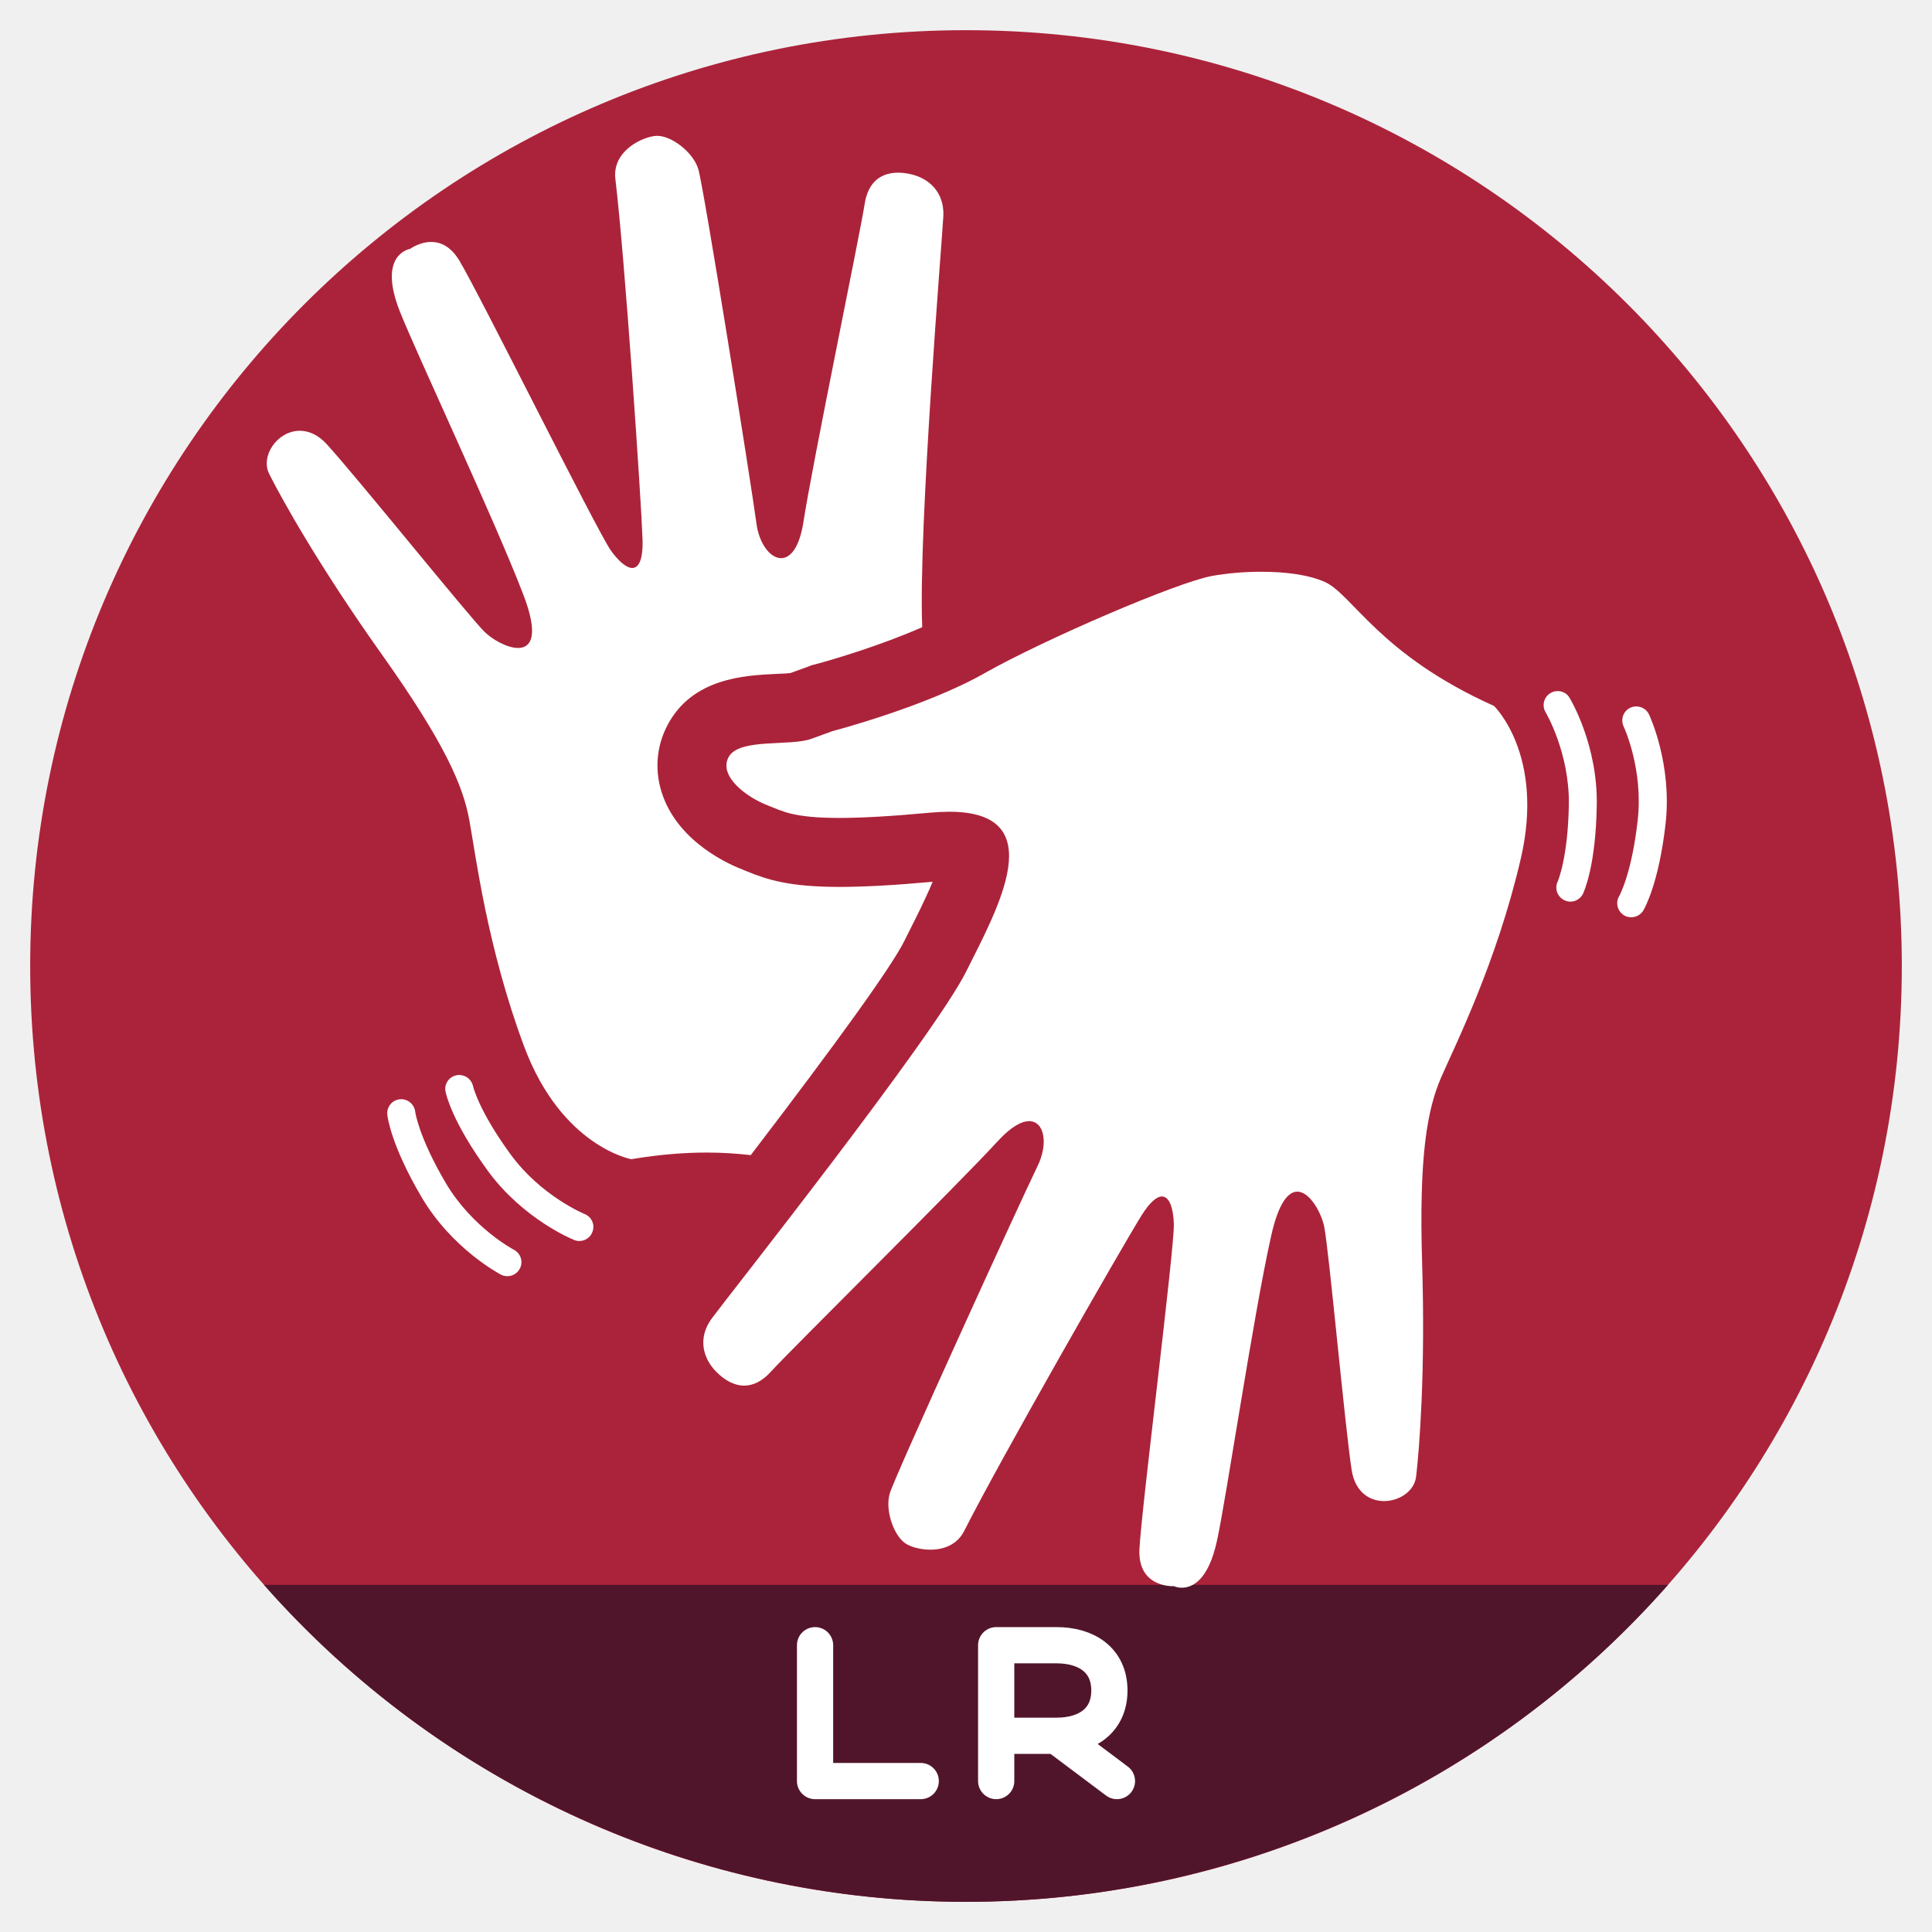
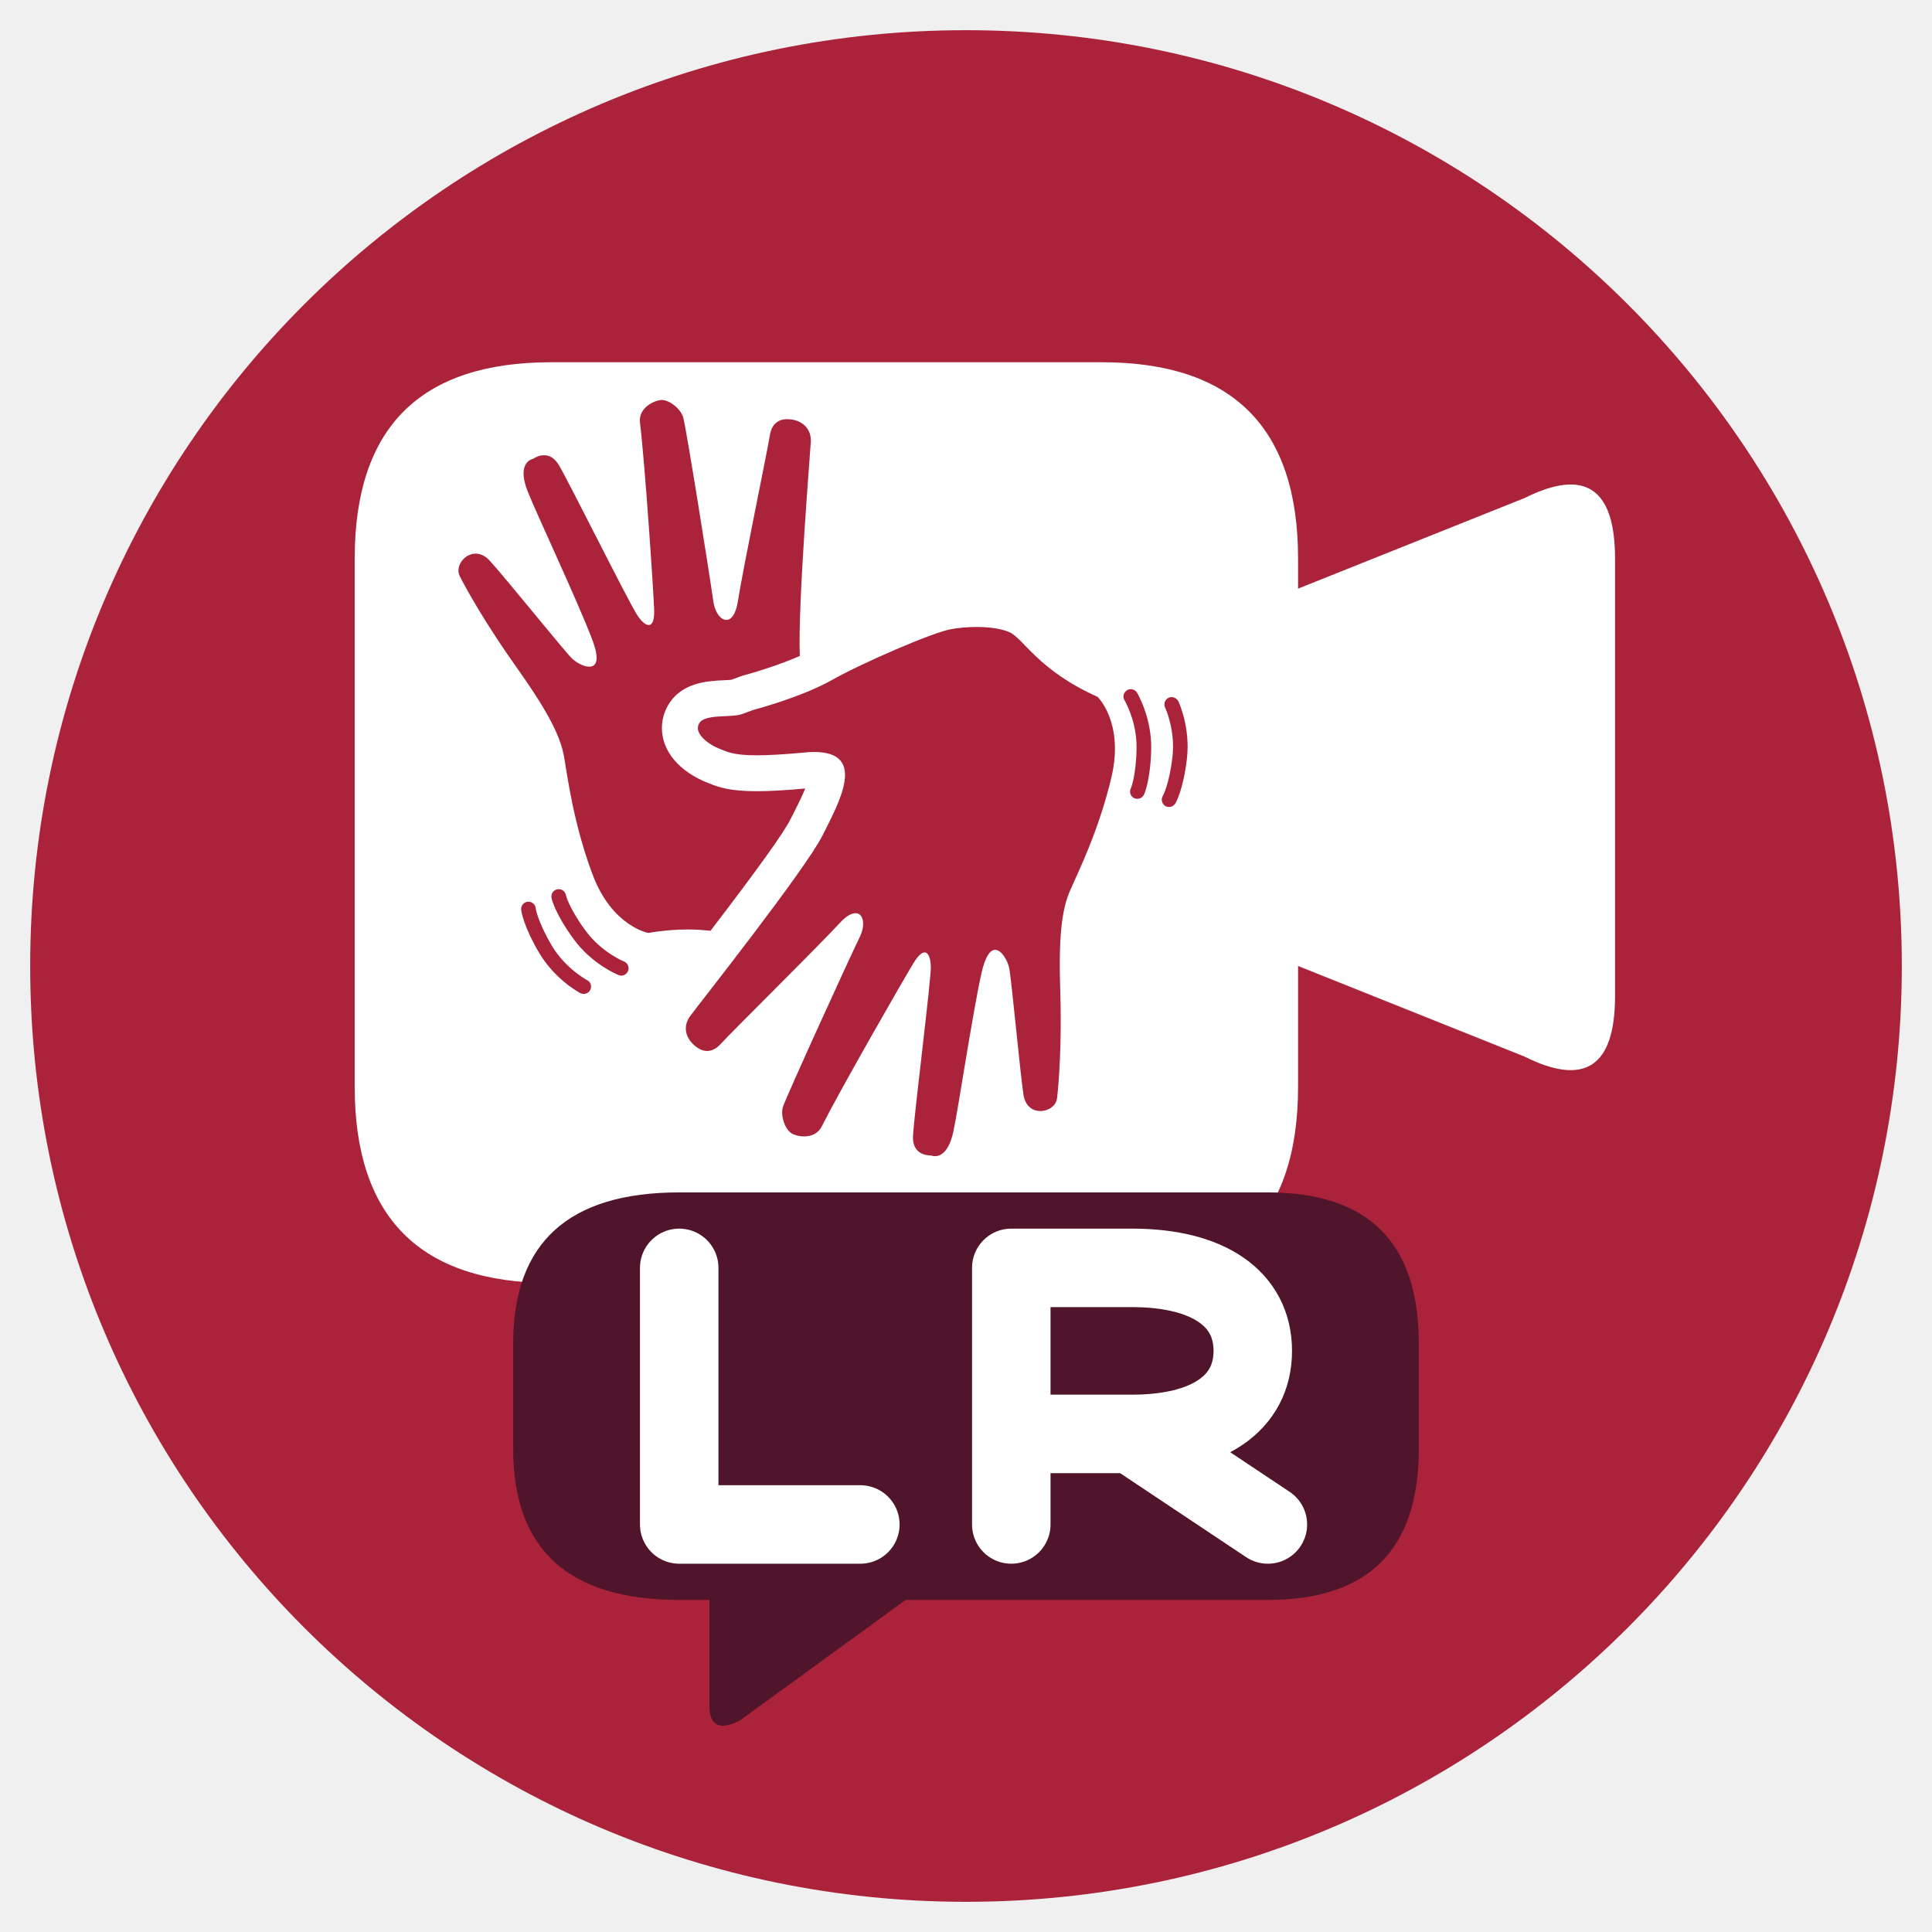
<svg xmlns="http://www.w3.org/2000/svg" viewBox="0 0 128 128" role="img" aria-labelledby="titulo">
  <circle cx="64" cy="64" r="62" fill="#AB233A" />
-   <path d="M17.49 105H110.51A62 62 0 0 1 17.49 105Z" fill="#51152B" />
-   <path fill="#FFFFFF" d="M110.35 54.57 C109.9 58.53 108.97 60.15 108.87 60.33 C108.6 60.76 108.03 60.9 107.59 60.64     C107.16 60.37 107.01 59.8 107.28 59.36 C107.28 59.36 108.1 57.92 108.5 54.36 C108.89 50.96 107.58 48.15 107.57 48.13     C107.35 47.66 107.55 47.11 108.01 46.89 C108.33 46.74 108.7 46.79 108.97 46.99 C109.08 47.07 109.18 47.19 109.25 47.33     C109.31 47.46 110.79 50.65 110.35 54.57 Z" />
-   <path fill="#FFFFFF" d="M104.88 59.21 C104.65 59.67 104.1 59.87 103.64 59.64 C103.18 59.42 102.98 58.87 103.2 58.41     C103.2 58.4 103.88 56.89 103.94 53.31 C103.99 49.88 102.42 47.22 102.4 47.19 C102.14 46.75 102.28 46.18 102.72 45.92     C103.05 45.72 103.47 45.75 103.76 45.97 C103.85 46.04 103.93 46.13 103.99 46.24 C104.07 46.36 105.86 49.39 105.79 53.34     C105.73 57.32 104.96 59.03 104.88 59.21 Z" />
-   <path fill="#FFFFFF" d="M100.76 56.87 C99.17 63.74 96.41 69.25 95.48 71.38 C94.56 73.51 94 76.54 94.22 83.72     C94.44 90.89 94.04 95.96 93.82 97.84 C93.7 98.8 92.7 99.45 91.7 99.45 C90.74 99.45 89.78 98.86 89.55 97.39     C89.09 94.37 88.04 82.75 87.73 81.26 C87.55 80.38 86.79 78.95 85.95 78.95 C85.35 78.95 84.71 79.68 84.22 81.87     C83.04 87.13 81.24 99.29 80.63 102.07 C80.05 104.76 78.95 105.19 78.3 105.19 C77.99 105.19 77.78 105.09 77.78 105.09     C77.78 105.09 77.75 105.09 77.71 105.09 C77.31 105.09 75.39 104.97 75.49 102.65 C75.61 100.05 77.81 82.78 77.77 81.1     C77.74 80.08 77.49 79.27 76.98 79.27 C76.64 79.27 76.19 79.63 75.62 80.54 C74.21 82.82 66.27 96.7 63.89 101.41     C63.41 102.37 62.49 102.67 61.64 102.67 C61 102.67 60.4 102.5 60.06 102.3 C59.25 101.84 58.61 100.09 58.95 98.94     C59.29 97.78 67.63 79.53 68.73 77.28 C69.47 75.78 69.2 74.28 68.18 74.28 C67.67 74.28 66.97 74.66 66.1 75.61     C63.52 78.43 52.4 89.42 51.08 90.87 C50.48 91.54 49.87 91.8 49.3 91.8 C48.63 91.8 48 91.43 47.48 90.91     C46.52 89.96 46.24 88.6 47.15 87.36 C48.06 86.11 61.81 68.76 64.01 64.37 C66.08 60.22 69.72 53.78 62.9 53.78     C62.52 53.78 62.1 53.8 61.65 53.84 C58.95 54.09 57.03 54.19 55.61 54.19 C52.55 54.19 51.84 53.74 50.89 53.37     C49.49 52.84 47.59 51.44 48.27 50.16 C48.96 48.88 52.36 49.46 53.75 48.95 C55.15 48.44 55.15 48.44 55.15 48.44     C55.15 48.44 61.31 46.83 65.23 44.6 C69.16 42.38 77.92 38.6 80.29 38.16 C81.28 37.98 82.43 37.88 83.58 37.88     C85.16 37.88 86.72 38.08 87.78 38.56 C89.6 39.38 91.39 43.37 98.98 46.77 C98.98 46.77 102.35 50 100.76 56.87     Z" />
-   <path fill="#FFFFFF" d="M34.74 69.37 C32.27 62.76 31.52 56.65 31.1 54.37 C30.69 52.08 29.48 49.25 25.32 43.39     C21.16 37.54 18.69 33.1 17.84 31.41 C17.23 30.2 18.39 28.54 19.86 28.54 C20.44 28.54 21.06 28.79 21.64 29.42     C23.7 31.68 31.01 40.77 32.09 41.85 C32.58 42.34 33.58 42.93 34.32 42.93 C35.19 42.93 35.72 42.12 34.67 39.39     C32.74 34.36 27.51 23.24 26.47 20.58 C25 16.81 27.17 16.49 27.17 16.49 C27.17 16.49 27.79 16.03 28.57 16.03     C29.16 16.03 29.85 16.3 30.43 17.26 C31.77 19.48 39.5 35.08 40.47 36.47 C40.95 37.14 41.48 37.63 41.89 37.63     C42.31 37.63 42.61 37.1 42.57 35.74 C42.48 33.06 41.4 17.11 40.77 11.86 C40.55 10 42.55 9.06 43.48 9     C43.5 9 43.53 9 43.55 9 C44.49 9 45.91 10.07 46.26 11.19 C46.62 12.34 49.78 32.15 50.11 34.64     C50.28 36 51.02 36.98 51.75 36.98 C52.36 36.98 52.96 36.3 53.23 34.58 C53.81 30.79 56.98 15.49 57.28 13.55     C57.51 11.97 58.45 11.44 59.51 11.44 C59.75 11.44 60 11.47 60.25 11.52 C61.58 11.79 62.56 12.76 62.5 14.3     C62.43 15.74 60.83 35.01 61.1 41.55 C58.44 42.73 55.23 43.69 53.99 44.02 L53.78 44.07     L53.58 44.15 L52.37 44.59 C52.14 44.62 51.69 44.64 51.38 44.65     C49.33 44.75 45.89 44.92 44.24 48.01 C43.45 49.49 43.34 51.19 43.94 52.79 C45.08 55.85 48.31 57.28 49.27 57.64     C49.34 57.67 49.43 57.71 49.51 57.74 C50.83 58.28 52.3 58.76 55.61 58.76 C57.23 58.76 59.26 58.65 61.79 58.42     C61.33 59.53 60.67 60.84 60.27 61.63 L59.92 62.33 C59.06 64.05 55.64 68.81 49.74 76.53     C48.87 76.43 47.91 76.36 46.83 76.36 C45.38 76.36 43.72 76.48 41.82 76.8 C41.82 76.8 37.22 75.97 34.74 69.37     Z" />
-   <path fill="#FFFFFF" d="M39.24 81.64 C39.1 82 38.75 82.22 38.38 82.22 C38.27 82.22 38.15 82.2 38.04 82.15     C37.9 82.1 34.65 80.76 32.32 77.57 C29.97 74.35 29.56 72.53 29.52 72.33 C29.41 71.83 29.74 71.34 30.24 71.24     C30.74 71.14 31.23 71.46 31.34 71.96 C31.34 71.97 31.71 73.58 33.82 76.47 C35.84 79.24 38.7 80.42 38.73 80.43     C39.21 80.62 39.44 81.16 39.24 81.64 Z" />
-   <path fill="#FFFFFF" d="M34.44 84.05 C34.27 84.37 33.95 84.55 33.62 84.55 C33.47 84.55 33.32 84.52 33.19 84.45     C33.06 84.38 29.95 82.73 27.94 79.33 C25.92 75.9 25.68 74.04 25.66 73.85 C25.61 73.33 25.98 72.88 26.49 72.83     C27 72.78 27.45 73.15 27.51 73.66 C27.51 73.66 27.72 75.3 29.54 78.39 C31.29 81.34 34.02 82.79 34.05 82.8     C34.5 83.04 34.68 83.6 34.44 84.05 Z" />
-   <g fill="none" stroke="#FFFFFF" stroke-width="2.4" stroke-linecap="round" stroke-linejoin="round">
-     <path d="M54 109V118H61" />
-     <path d="M66 118V109H70C72 109 73.5 110 73.5 112C73.5 114 72 115 70 115H66M70 115L74 118" />
+   <path d="M36.5 24H73Q86 24 86 37V39L101 33Q107 30 107 37V66Q107 73 101 70L86 64V72Q86 85 73 85H36.5Q23.5 85 23.5 72V37Q23.5 24 36.5 24Z" fill="#FFFFFF" />
+   <path fill="#AB233A" d="M78.64 50.24 C78.4 52.3 77.92 53.14 77.87 53.23 C77.73 53.46 77.43 53.53 77.2 53.4     C76.98 53.25 76.9 52.96 77.04 52.73 C77.04 52.73 77.47 51.98 77.68 50.13 C77.88 48.35 77.2 46.89 77.19 46.88     C77.08 46.64 77.18 46.35 77.42 46.23 C77.59 46.15 77.78 46.18 77.92 46.29 C77.98 46.33 78.03 46.39 78.07 46.46     C78.1 46.53 78.87 48.19 78.64 50.24 Z" />
+   <path fill="#AB233A" d="M75.79 52.65 C75.67 52.89 75.39 52.99 75.14 52.88 C74.9 52.76 74.8 52.47 74.92 52.23     C74.92 52.23 75.27 51.44 75.3 49.58 C75.33 47.79 74.51 46.41 74.5 46.39 C74.36 46.16 74.44 45.87 74.67 45.73     C74.84 45.62 75.05 45.64 75.21 45.76 C75.26 45.79 75.3 45.84 75.33 45.89 C75.37 45.96 76.3 47.54 76.27 49.59     C76.23 51.67 75.83 52.56 75.79 52.65 Z" />
+   <path fill="#AB233A" d="M73.65 51.43 C72.82 55.01 71.38 57.88 70.9 58.99 C70.42 60.1 70.12 61.68 70.24 65.41     C70.36 69.15 70.15 71.79 70.03 72.77 C69.97 73.27 69.45 73.61 68.93 73.61 C68.43 73.61 67.93 73.3 67.81 72.54     C67.57 70.96 67.02 64.91 66.86 64.13 C66.77 63.68 66.37 62.93 65.93 62.93 C65.62 62.93 65.29 63.31 65.03 64.45     C64.42 67.19 63.48 73.53 63.16 74.98 C62.86 76.37 62.28 76.6 61.95 76.6 C61.79 76.6 61.68 76.55 61.68 76.55     C61.68 76.55 61.66 76.55 61.64 76.55 C61.43 76.55 60.43 76.49 60.49 75.27 C60.55 73.92 61.69 64.93 61.67 64.05     C61.66 63.52 61.52 63.1 61.26 63.1 C61.08 63.1 60.85 63.29 60.55 63.76 C59.82 64.95 55.68 72.18 54.44 74.63     C54.19 75.13 53.72 75.29 53.27 75.29 C52.94 75.29 52.63 75.2 52.45 75.09 C52.03 74.85 51.69 73.94 51.87 73.34     C52.05 72.74 56.39 63.23 56.97 62.06 C57.35 61.28 57.21 60.5 56.68 60.5 C56.41 60.5 56.04 60.7 55.6 61.19     C54.25 62.66 48.46 68.38 47.77 69.14 C47.46 69.49 47.14 69.63 46.85 69.63 C46.49 69.63 46.17 69.43 45.9 69.16     C45.4 68.66 45.25 67.96 45.73 67.31 C46.2 66.66 53.36 57.62 54.5 55.34 C55.58 53.18 57.48 49.82 53.93 49.82     C53.73 49.82 53.51 49.83 53.27 49.86 C51.87 49.99 50.87 50.04 50.13 50.04 C48.54 50.04 48.17 49.8 47.67 49.61     C46.95 49.33 45.95 48.6 46.31 47.94 C46.67 47.27 48.44 47.57 49.16 47.31 C49.89 47.04 49.89 47.04 49.89 47.04     C49.89 47.04 53.1 46.2 55.14 45.04 C57.19 43.89 61.75 41.92 62.98 41.69 C63.5 41.59 64.1 41.54 64.7 41.54     C65.52 41.54 66.34 41.64 66.89 41.89 C67.83 42.32 68.77 44.4 72.72 46.17 C72.72 46.17 74.47 47.86 73.65 51.43     Z" />
+   <path fill="#AB233A" d="M39.26 57.94 C37.97 54.5 37.58 51.32 37.37 50.13 C37.15 48.94 36.52 47.46 34.36 44.41     C32.19 41.36 30.9 39.05 30.46 38.17 C30.14 37.54 30.75 36.68 31.51 36.68 C31.81 36.68 32.14 36.81 32.44 37.14     C33.51 38.31 37.32 43.05 37.88 43.61 C38.14 43.87 38.65 44.17 39.04 44.17 C39.5 44.17 39.77 43.75 39.22 42.33     C38.22 39.71 35.49 33.92 34.95 32.53 C34.19 30.57 35.32 30.4 35.32 30.4 C35.32 30.4 35.64 30.16 36.05 30.16     C36.36 30.16 36.71 30.3 37.02 30.8 C37.71 31.96 41.74 40.08 42.25 40.8 C42.49 41.16 42.77 41.41 42.98 41.41     C43.2 41.41 43.36 41.14 43.34 40.42 C43.29 39.03 42.73 30.72 42.4 27.99 C42.29 27.02 43.33 26.53 43.81 26.5     C43.82 26.5 43.84 26.5 43.85 26.5 C44.34 26.5 45.08 27.06 45.26 27.64 C45.45 28.24 47.09 38.56 47.26 39.85     C47.36 40.56 47.74 41.07 48.12 41.07 C48.44 41.07 48.75 40.72 48.89 39.82 C49.19 37.85 50.84 29.88 51 28.87     C51.12 28.05 51.61 27.77 52.16 27.77 C52.29 27.77 52.42 27.79 52.55 27.81 C53.24 27.95 53.75 28.46 53.72 29.26     C53.68 30.01 52.85 40.05 52.99 43.46 C51.6 44.07 49.93 44.57 49.29 44.74 L49.18 44.77     L49.07 44.81 L48.44 45.04 C48.32 45.05 48.09 45.06 47.93 45.07     C46.86 45.12 45.07 45.21 44.21 46.82 C43.8 47.59 43.74 48.47 44.05 49.31 C44.65 50.9 46.33 51.64 46.83 51.84     C46.87 51.85 46.91 51.87 46.95 51.89 C47.64 52.17 48.4 52.42 50.13 52.42 C50.98 52.42 52.03 52.36 53.35 52.24     C53.11 52.82 52.77 53.5 52.56 53.91 L52.37 54.28 C51.93 55.17 50.15 57.65 47.07 61.67     C46.62 61.62 46.12 61.58 45.56 61.58 C44.8 61.58 43.94 61.64 42.95 61.81 C42.95 61.81 40.55 61.38 39.26 57.94     Z" />
+   <path fill="#AB233A" d="M41.61 64.33 C41.53 64.52 41.35 64.64 41.16 64.64 C41.1 64.64 41.04 64.62 40.98 64.6     C40.91 64.57 39.21 63.88 38 62.21 C36.78 60.54 36.56 59.59 36.54 59.49 C36.49 59.22 36.66 58.97 36.92 58.92     C37.18 58.86 37.43 59.03 37.49 59.29 C37.49 59.3 37.68 60.14 38.78 61.64 C39.83 63.08 41.32 63.7 41.34 63.7     C41.59 63.8 41.71 64.09 41.61 64.33 Z" />
+   <path fill="#AB233A" d="M39.1 65.59 C39.02 65.75 38.85 65.85 38.67 65.85 C38.6 65.85 38.52 65.83 38.45 65.8     C38.38 65.76 36.77 64.9 35.72 63.13 C34.67 61.34 34.54 60.38 34.53 60.27 C34.5 60.01 34.7 59.77 34.96 59.74     C35.23 59.72 35.47 59.91 35.49 60.17 C35.49 60.18 35.61 61.03 36.55 62.64 C37.46 64.17 38.88 64.93 38.9 64.94     C39.14 65.06 39.23 65.35 39.1 65.59 Z" />
+   <path d="M45 79H84Q94 79 94 89V96Q94 106 84 106H60L49 114Q47 115 47 113V106H45Q34 106 34 96V89Q34 79 45 79Z" fill="#51152B" />
+   <g fill="none" stroke="#FFFFFF" stroke-width="5.2" stroke-linecap="round" stroke-linejoin="round">
+     <path d="M45 84V101H57" />
+     <path d="M67 101V84H75C80 84 83 86 83 89.5C83 93 80 95 75 95H67M75 95L84 101" />
  </g>
</svg>
